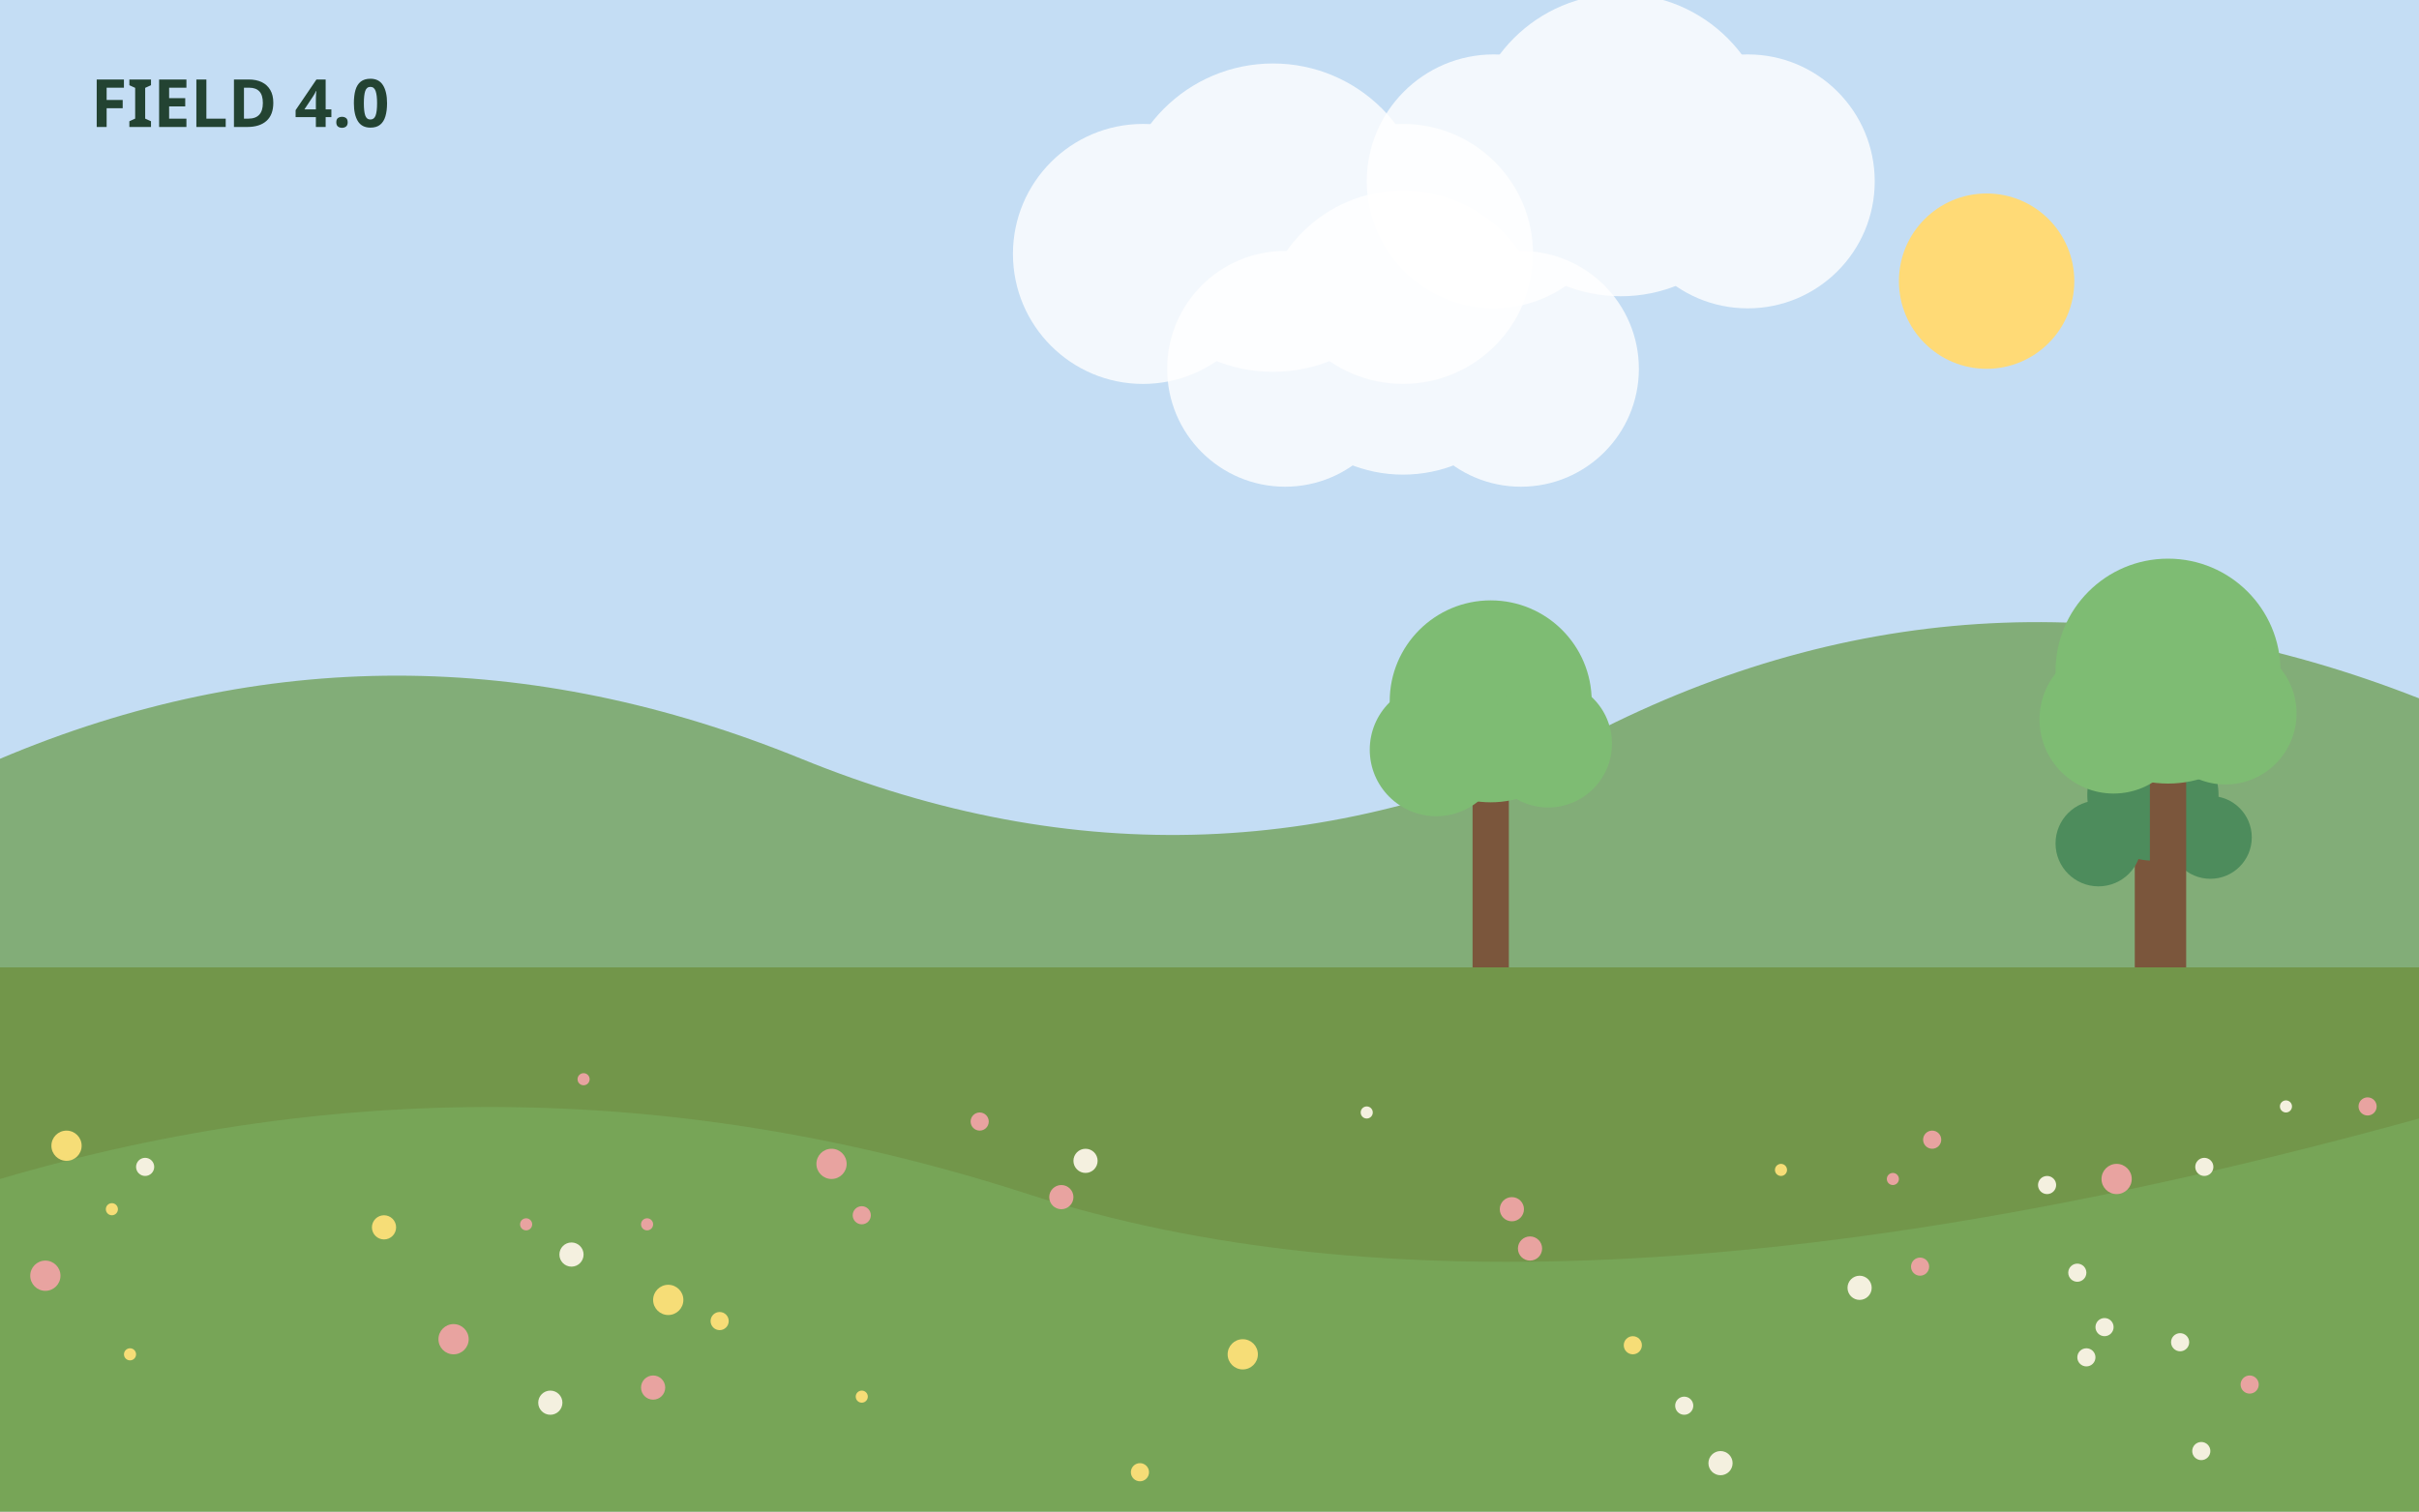
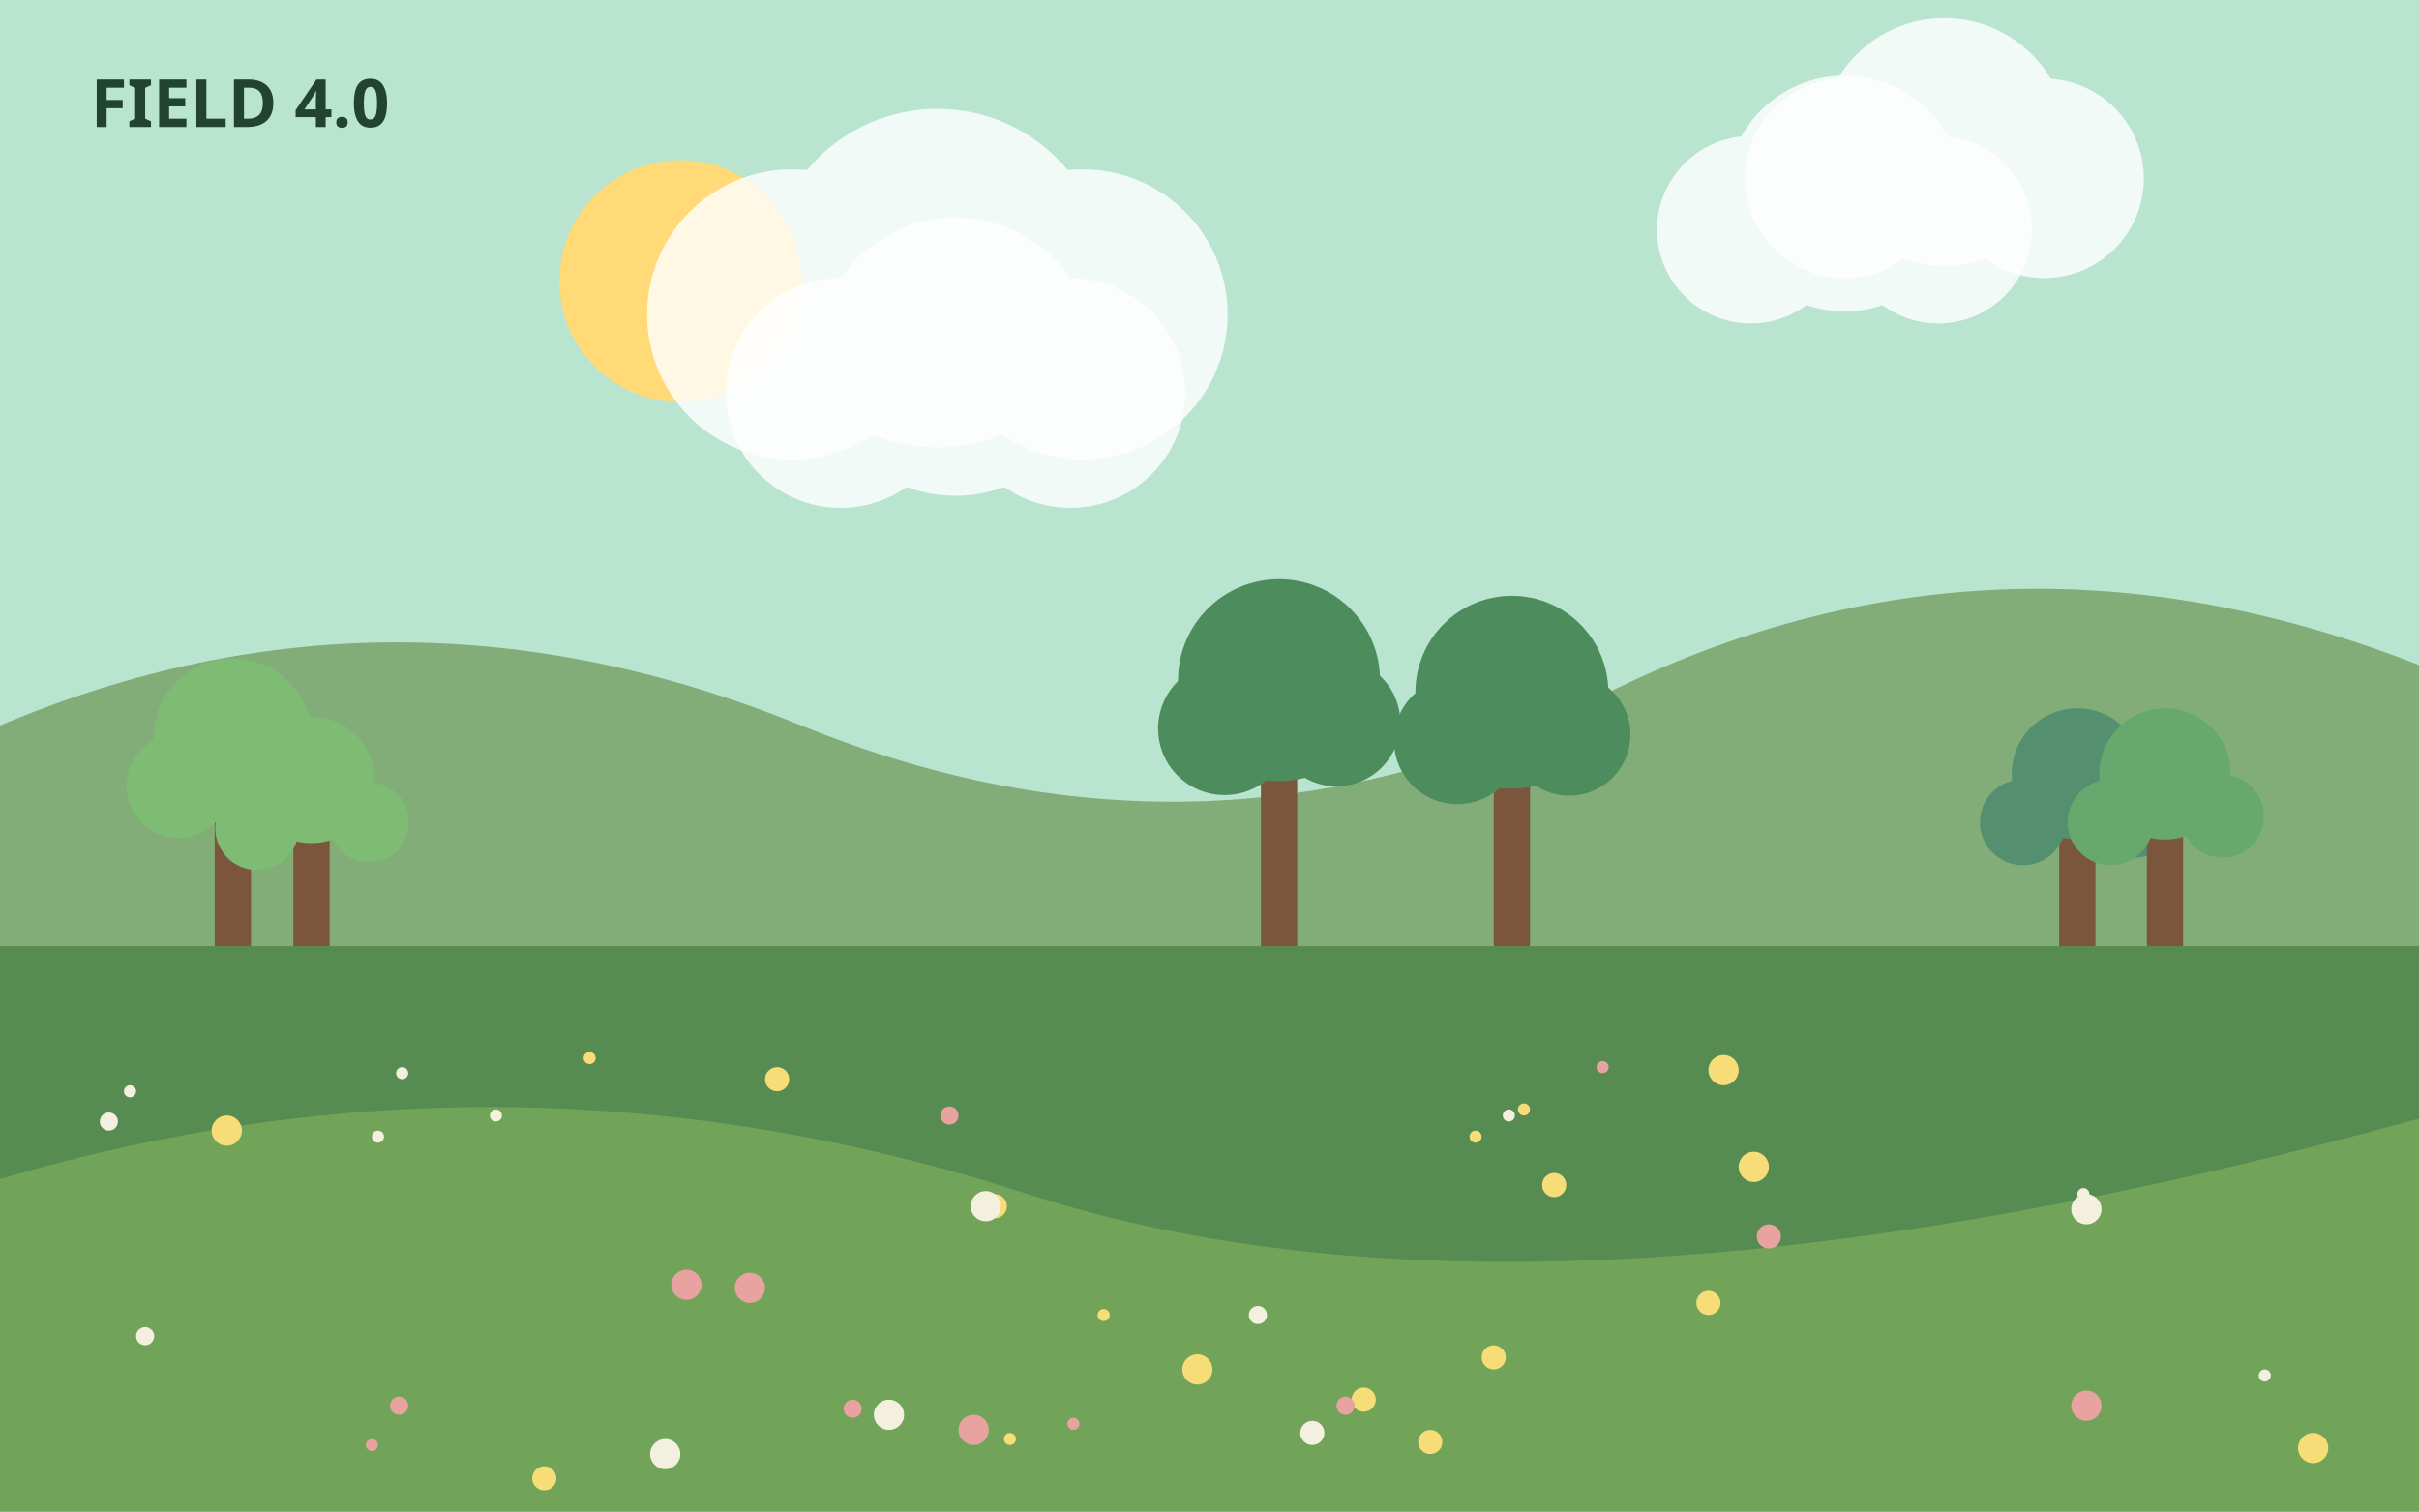
<svg xmlns="http://www.w3.org/2000/svg" width="800" height="500" viewBox="0 0 800 500">
-   <rect width="800" height="500" fill="#c4ddf4" />
-   <circle cx="657" cy="93" r="29" fill="#ffda76" />
+   <rect width="800" height="500" fill="#b8e4d0" />
+   <circle cx="225" cy="93" r="40" fill="#ffda76" />
  <g fill="#ffffff" opacity="0.8">
-     <circle cx="425" cy="122" r="39" />
-     <circle cx="464" cy="110" r="47" />
-     <circle cx="503" cy="122" r="39" />
+     <circle cx="610" cy="59" r="33" />
+     <circle cx="643" cy="47" r="41" />
+     <circle cx="676" cy="59" r="33" />
  </g>
  <g fill="#ffffff" opacity="0.8">
-     <circle cx="378" cy="84" r="43" />
-     <circle cx="421" cy="72" r="51" />
-     <circle cx="464" cy="84" r="43" />
+     <circle cx="579" cy="76" r="31" />
+     <circle cx="610" cy="64" r="39" />
+     <circle cx="641" cy="76" r="31" />
  </g>
  <g fill="#ffffff" opacity="0.8">
-     <circle cx="494" cy="60" r="42" />
-     <circle cx="536" cy="48" r="50" />
-     <circle cx="578" cy="60" r="42" />
+     <circle cx="262" cy="104" r="48" />
+     <circle cx="310" cy="92" r="56" />
+     <circle cx="358" cy="104" r="48" />
  </g>
-   <path d="M0 251 Q130 196 265 251 T530 241 T800 231 V340 H0Z" fill="#82ad78" />
-   <rect y="320" width="800" height="180" fill="#72964a" />
+   <g fill="#ffffff" opacity="0.8">
+     <circle cx="278" cy="130" r="38" />
+     <circle cx="316" cy="118" r="46" />
+     <circle cx="354" cy="130" r="38" />
+   </g>
+   <path d="M0 240 Q130 185 265 240 T530 230 T800 220 V340 H0Z" fill="#82ad78" />
+   <rect y="313" width="800" height="187" fill="#568b51" />
  <path d="M0 390 Q170 340 340 395 T800 370 V500 H0Z" fill="#78a95b" opacity="0.78" />
-   <rect x="487" y="232" width="12" height="88" fill="#7b563c" stroke="none" />
-   <circle cx="493" cy="232" r="33.4" fill="#7ebc73" stroke="none" />
-   <circle cx="475" cy="248" r="22.0" fill="#7ebc73" stroke="none" />
-   <circle cx="512" cy="246" r="21.1" fill="#7ebc73" stroke="none" />
-   <rect x="706" y="263" width="12" height="57" fill="#7b563c" stroke="none" />
-   <circle cx="712" cy="263" r="21.7" fill="#4d8c5c" stroke="none" />
-   <circle cx="694" cy="279" r="14.2" fill="#4d8c5c" stroke="none" />
-   <circle cx="731" cy="277" r="13.7" fill="#4d8c5c" stroke="none" />
-   <rect x="711" y="222" width="12" height="98" fill="#7b563c" stroke="none" />
-   <circle cx="717" cy="222" r="37.2" fill="#7ebc73" stroke="none" />
-   <circle cx="699" cy="238" r="24.5" fill="#7ebc73" stroke="none" />
-   <circle cx="736" cy="236" r="23.5" fill="#7ebc73" stroke="none" />
-   <circle cx="744" cy="458" r="3" fill="#e8a3a0" />
-   <circle cx="729" cy="386" r="3" fill="#f4f0df" />
-   <circle cx="540" cy="445" r="3" fill="#f6dd77" />
-   <circle cx="756" cy="366" r="2" fill="#f4f0df" />
-   <circle cx="700" cy="390" r="5" fill="#e8a3a0" />
-   <circle cx="615" cy="426" r="4" fill="#f4f0df" />
-   <circle cx="351" cy="396" r="4" fill="#e8a3a0" />
-   <circle cx="411" cy="448" r="5" fill="#f6dd77" />
-   <circle cx="37" cy="400" r="2" fill="#f6dd77" />
-   <circle cx="15" cy="422" r="5" fill="#e8a3a0" />
-   <circle cx="221" cy="430" r="5" fill="#f6dd77" />
-   <circle cx="285" cy="402" r="3" fill="#e8a3a0" />
-   <circle cx="275" cy="385" r="5" fill="#e8a3a0" />
-   <circle cx="359" cy="384" r="4" fill="#f4f0df" />
-   <circle cx="635" cy="419" r="3" fill="#e8a3a0" />
-   <circle cx="626" cy="390" r="2" fill="#e8a3a0" />
-   <circle cx="589" cy="387" r="2" fill="#f6dd77" />
-   <circle cx="238" cy="437" r="3" fill="#f6dd77" />
-   <circle cx="639" cy="377" r="3" fill="#e8a3a0" />
-   <circle cx="214" cy="405" r="2" fill="#e8a3a0" />
-   <circle cx="150" cy="443" r="5" fill="#e8a3a0" />
-   <circle cx="506" cy="413" r="4" fill="#e8a3a0" />
-   <circle cx="452" cy="368" r="2" fill="#f4f0df" />
-   <circle cx="182" cy="464" r="4" fill="#f4f0df" />
-   <circle cx="377" cy="487" r="3" fill="#f6dd77" />
-   <circle cx="127" cy="406" r="4" fill="#f6dd77" />
-   <circle cx="324" cy="371" r="3" fill="#e8a3a0" />
-   <circle cx="728" cy="480" r="3" fill="#f4f0df" />
-   <circle cx="696" cy="439" r="3" fill="#f4f0df" />
-   <circle cx="285" cy="462" r="2" fill="#f6dd77" />
-   <circle cx="677" cy="392" r="3" fill="#f4f0df" />
-   <circle cx="193" cy="357" r="2" fill="#e8a3a0" />
-   <circle cx="43" cy="448" r="2" fill="#f6dd77" />
-   <circle cx="500" cy="400" r="4" fill="#e8a3a0" />
-   <circle cx="569" cy="484" r="4" fill="#f4f0df" />
-   <circle cx="22" cy="379" r="5" fill="#f6dd77" />
-   <circle cx="721" cy="444" r="3" fill="#f4f0df" />
-   <circle cx="48" cy="386" r="3" fill="#f4f0df" />
-   <circle cx="189" cy="415" r="4" fill="#f4f0df" />
-   <circle cx="783" cy="366" r="3" fill="#e8a3a0" />
-   <circle cx="687" cy="421" r="3" fill="#f4f0df" />
-   <circle cx="557" cy="465" r="3" fill="#f4f0df" />
-   <circle cx="216" cy="459" r="4" fill="#e8a3a0" />
-   <circle cx="174" cy="405" r="2" fill="#e8a3a0" />
-   <circle cx="690" cy="449" r="3" fill="#f4f0df" />
+   <rect x="71" y="244" width="12" height="69" fill="#7b563c" stroke="none" />
+   <circle cx="77" cy="244" r="26.2" fill="#7ebc73" stroke="none" />
+   <circle cx="59" cy="260" r="17.2" fill="#7ebc73" stroke="none" />
+   <circle cx="96" cy="258" r="16.6" fill="#7ebc73" stroke="none" />
+   <rect x="97" y="258" width="12" height="55" fill="#7b563c" stroke="none" />
+   <circle cx="103" cy="258" r="20.9" fill="#7ebc73" stroke="none" />
+   <circle cx="85" cy="274" r="13.8" fill="#7ebc73" stroke="none" />
+   <circle cx="122" cy="272" r="13.2" fill="#7ebc73" stroke="none" />
+   <rect x="417" y="225" width="12" height="88" fill="#7b563c" stroke="none" />
+   <circle cx="423" cy="225" r="33.4" fill="#4d8c5c" stroke="none" />
+   <circle cx="405" cy="241" r="22.0" fill="#4d8c5c" stroke="none" />
+   <circle cx="442" cy="239" r="21.1" fill="#4d8c5c" stroke="none" />
+   <rect x="494" y="229" width="12" height="84" fill="#7b563c" stroke="none" />
+   <circle cx="500" cy="229" r="31.9" fill="#4d8c5c" stroke="none" />
+   <circle cx="482" cy="245" r="21.0" fill="#4d8c5c" stroke="none" />
+   <circle cx="519" cy="243" r="20.2" fill="#4d8c5c" stroke="none" />
+   <rect x="681" y="256" width="12" height="57" fill="#7b563c" stroke="none" />
+   <circle cx="687" cy="256" r="21.7" fill="#548f6f" stroke="none" />
+   <circle cx="669" cy="272" r="14.2" fill="#548f6f" stroke="none" />
+   <circle cx="706" cy="270" r="13.7" fill="#548f6f" stroke="none" />
+   <rect x="710" y="256" width="12" height="57" fill="#7b563c" stroke="none" />
+   <circle cx="716" cy="256" r="21.7" fill="#66a86d" stroke="none" />
+   <circle cx="698" cy="272" r="14.2" fill="#66a86d" stroke="none" />
+   <circle cx="735" cy="270" r="13.7" fill="#66a86d" stroke="none" />
+   <circle cx="451" cy="463" r="4" fill="#f6dd77" />
+   <circle cx="570" cy="354" r="5" fill="#f6dd77" />
+   <circle cx="473" cy="477" r="4" fill="#f6dd77" />
+   <circle cx="329" cy="399" r="4" fill="#f6dd77" />
+   <circle cx="689" cy="395" r="2" fill="#f4f0df" />
+   <circle cx="326" cy="399" r="5" fill="#f4f0df" />
+   <circle cx="132" cy="465" r="3" fill="#e8a3a0" />
+   <circle cx="488" cy="376" r="2" fill="#f6dd77" />
+   <circle cx="257" cy="357" r="4" fill="#f6dd77" />
+   <circle cx="504" cy="367" r="2" fill="#f6dd77" />
+   <circle cx="43" cy="361" r="2" fill="#f4f0df" />
+   <circle cx="580" cy="386" r="5" fill="#f6dd77" />
+   <circle cx="75" cy="374" r="5" fill="#f6dd77" />
+   <circle cx="396" cy="453" r="5" fill="#f6dd77" />
+   <circle cx="36" cy="371" r="3" fill="#f4f0df" />
+   <circle cx="125" cy="376" r="2" fill="#f4f0df" />
+   <circle cx="248" cy="426" r="5" fill="#e8a3a0" />
+   <circle cx="180" cy="489" r="4" fill="#f6dd77" />
+   <circle cx="164" cy="369" r="2" fill="#f4f0df" />
+   <circle cx="765" cy="479" r="5" fill="#f6dd77" />
+   <circle cx="195" cy="350" r="2" fill="#f6dd77" />
+   <circle cx="355" cy="471" r="2" fill="#e8a3a0" />
+   <circle cx="227" cy="425" r="5" fill="#e8a3a0" />
+   <circle cx="294" cy="468" r="5" fill="#f4f0df" />
+   <circle cx="585" cy="409" r="4" fill="#e8a3a0" />
+   <circle cx="749" cy="455" r="2" fill="#f4f0df" />
+   <circle cx="530" cy="353" r="2" fill="#e8a3a0" />
+   <circle cx="334" cy="476" r="2" fill="#f6dd77" />
+   <circle cx="690" cy="465" r="5" fill="#e8a3a0" />
+   <circle cx="48" cy="442" r="3" fill="#f4f0df" />
+   <circle cx="416" cy="435" r="3" fill="#f4f0df" />
+   <circle cx="514" cy="392" r="4" fill="#f6dd77" />
+   <circle cx="365" cy="435" r="2" fill="#f6dd77" />
+   <circle cx="565" cy="431" r="4" fill="#f6dd77" />
+   <circle cx="123" cy="478" r="2" fill="#e8a3a0" />
+   <circle cx="434" cy="474" r="4" fill="#f4f0df" />
+   <circle cx="282" cy="466" r="3" fill="#e8a3a0" />
+   <circle cx="690" cy="400" r="5" fill="#f4f0df" />
+   <circle cx="322" cy="473" r="5" fill="#e8a3a0" />
+   <circle cx="494" cy="449" r="4" fill="#f6dd77" />
+   <circle cx="314" cy="369" r="3" fill="#e8a3a0" />
+   <circle cx="220" cy="481" r="5" fill="#f4f0df" />
+   <circle cx="133" cy="355" r="2" fill="#f4f0df" />
+   <circle cx="445" cy="465" r="3" fill="#e8a3a0" />
+   <circle cx="499" cy="369" r="2" fill="#f4f0df" />
  <text x="30" y="42" fill="#234332" font-family="sans-serif" font-size="22" font-weight="700">FIELD 4.0</text>
</svg>
